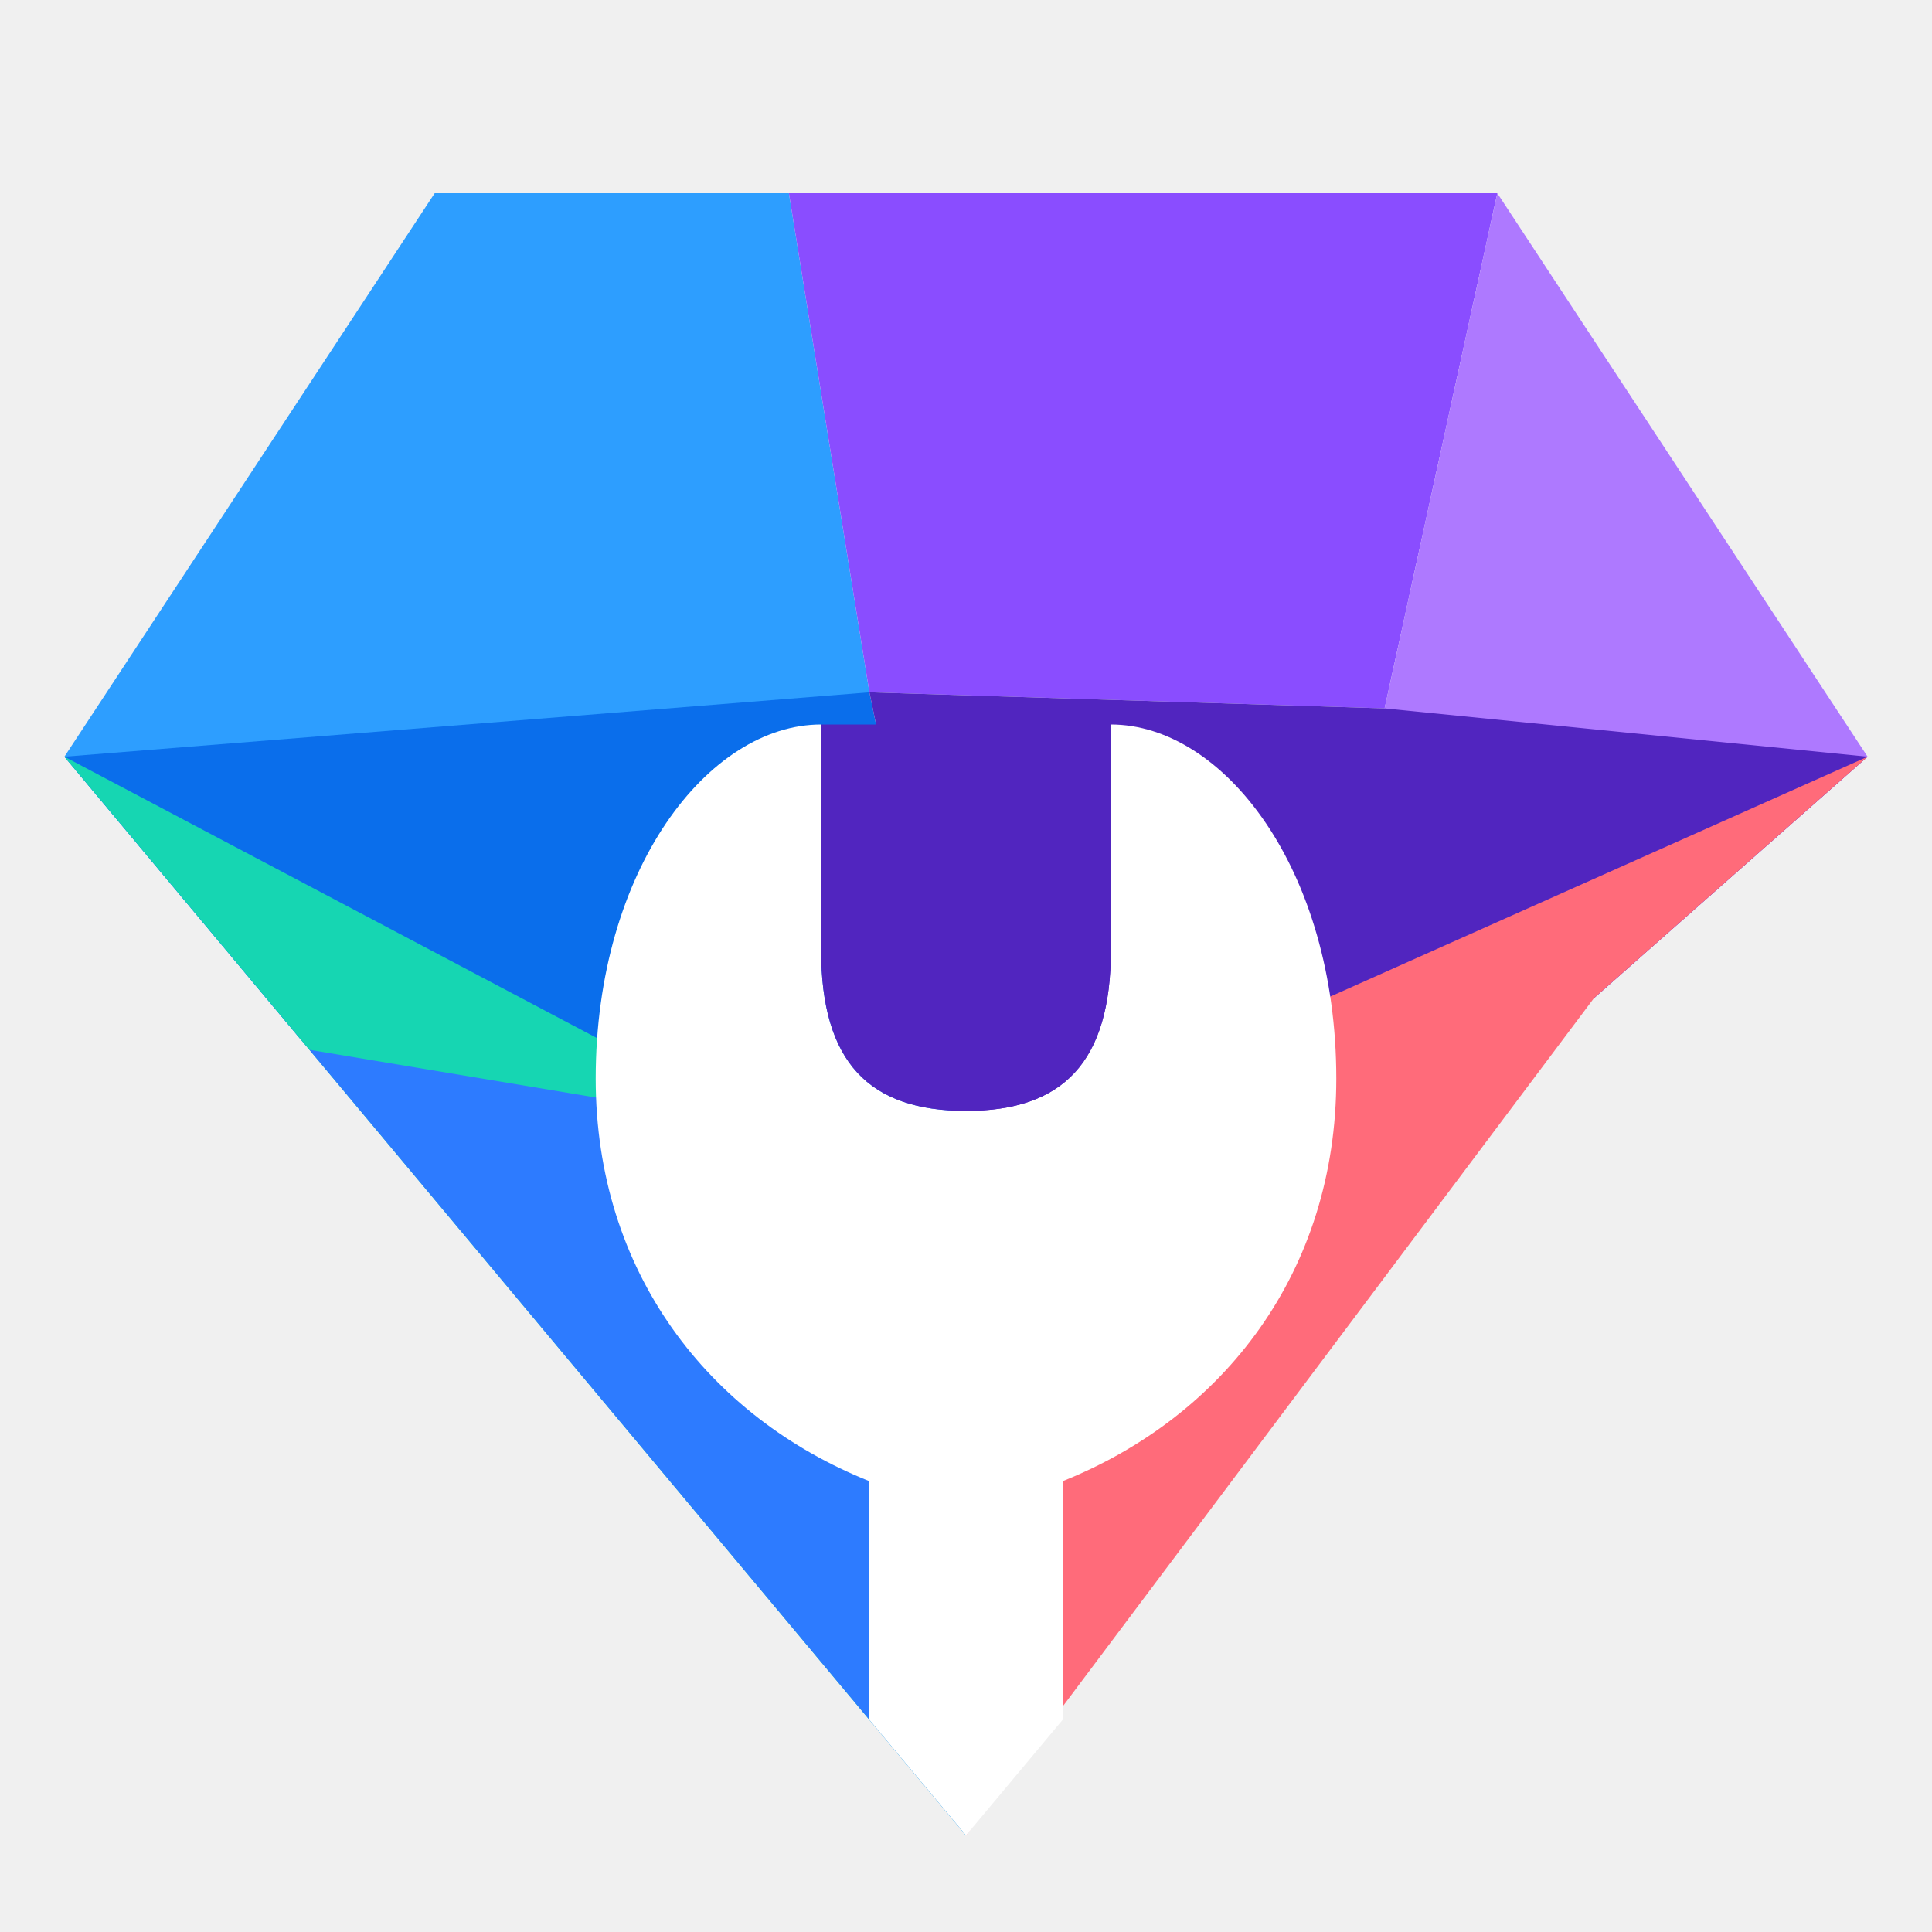
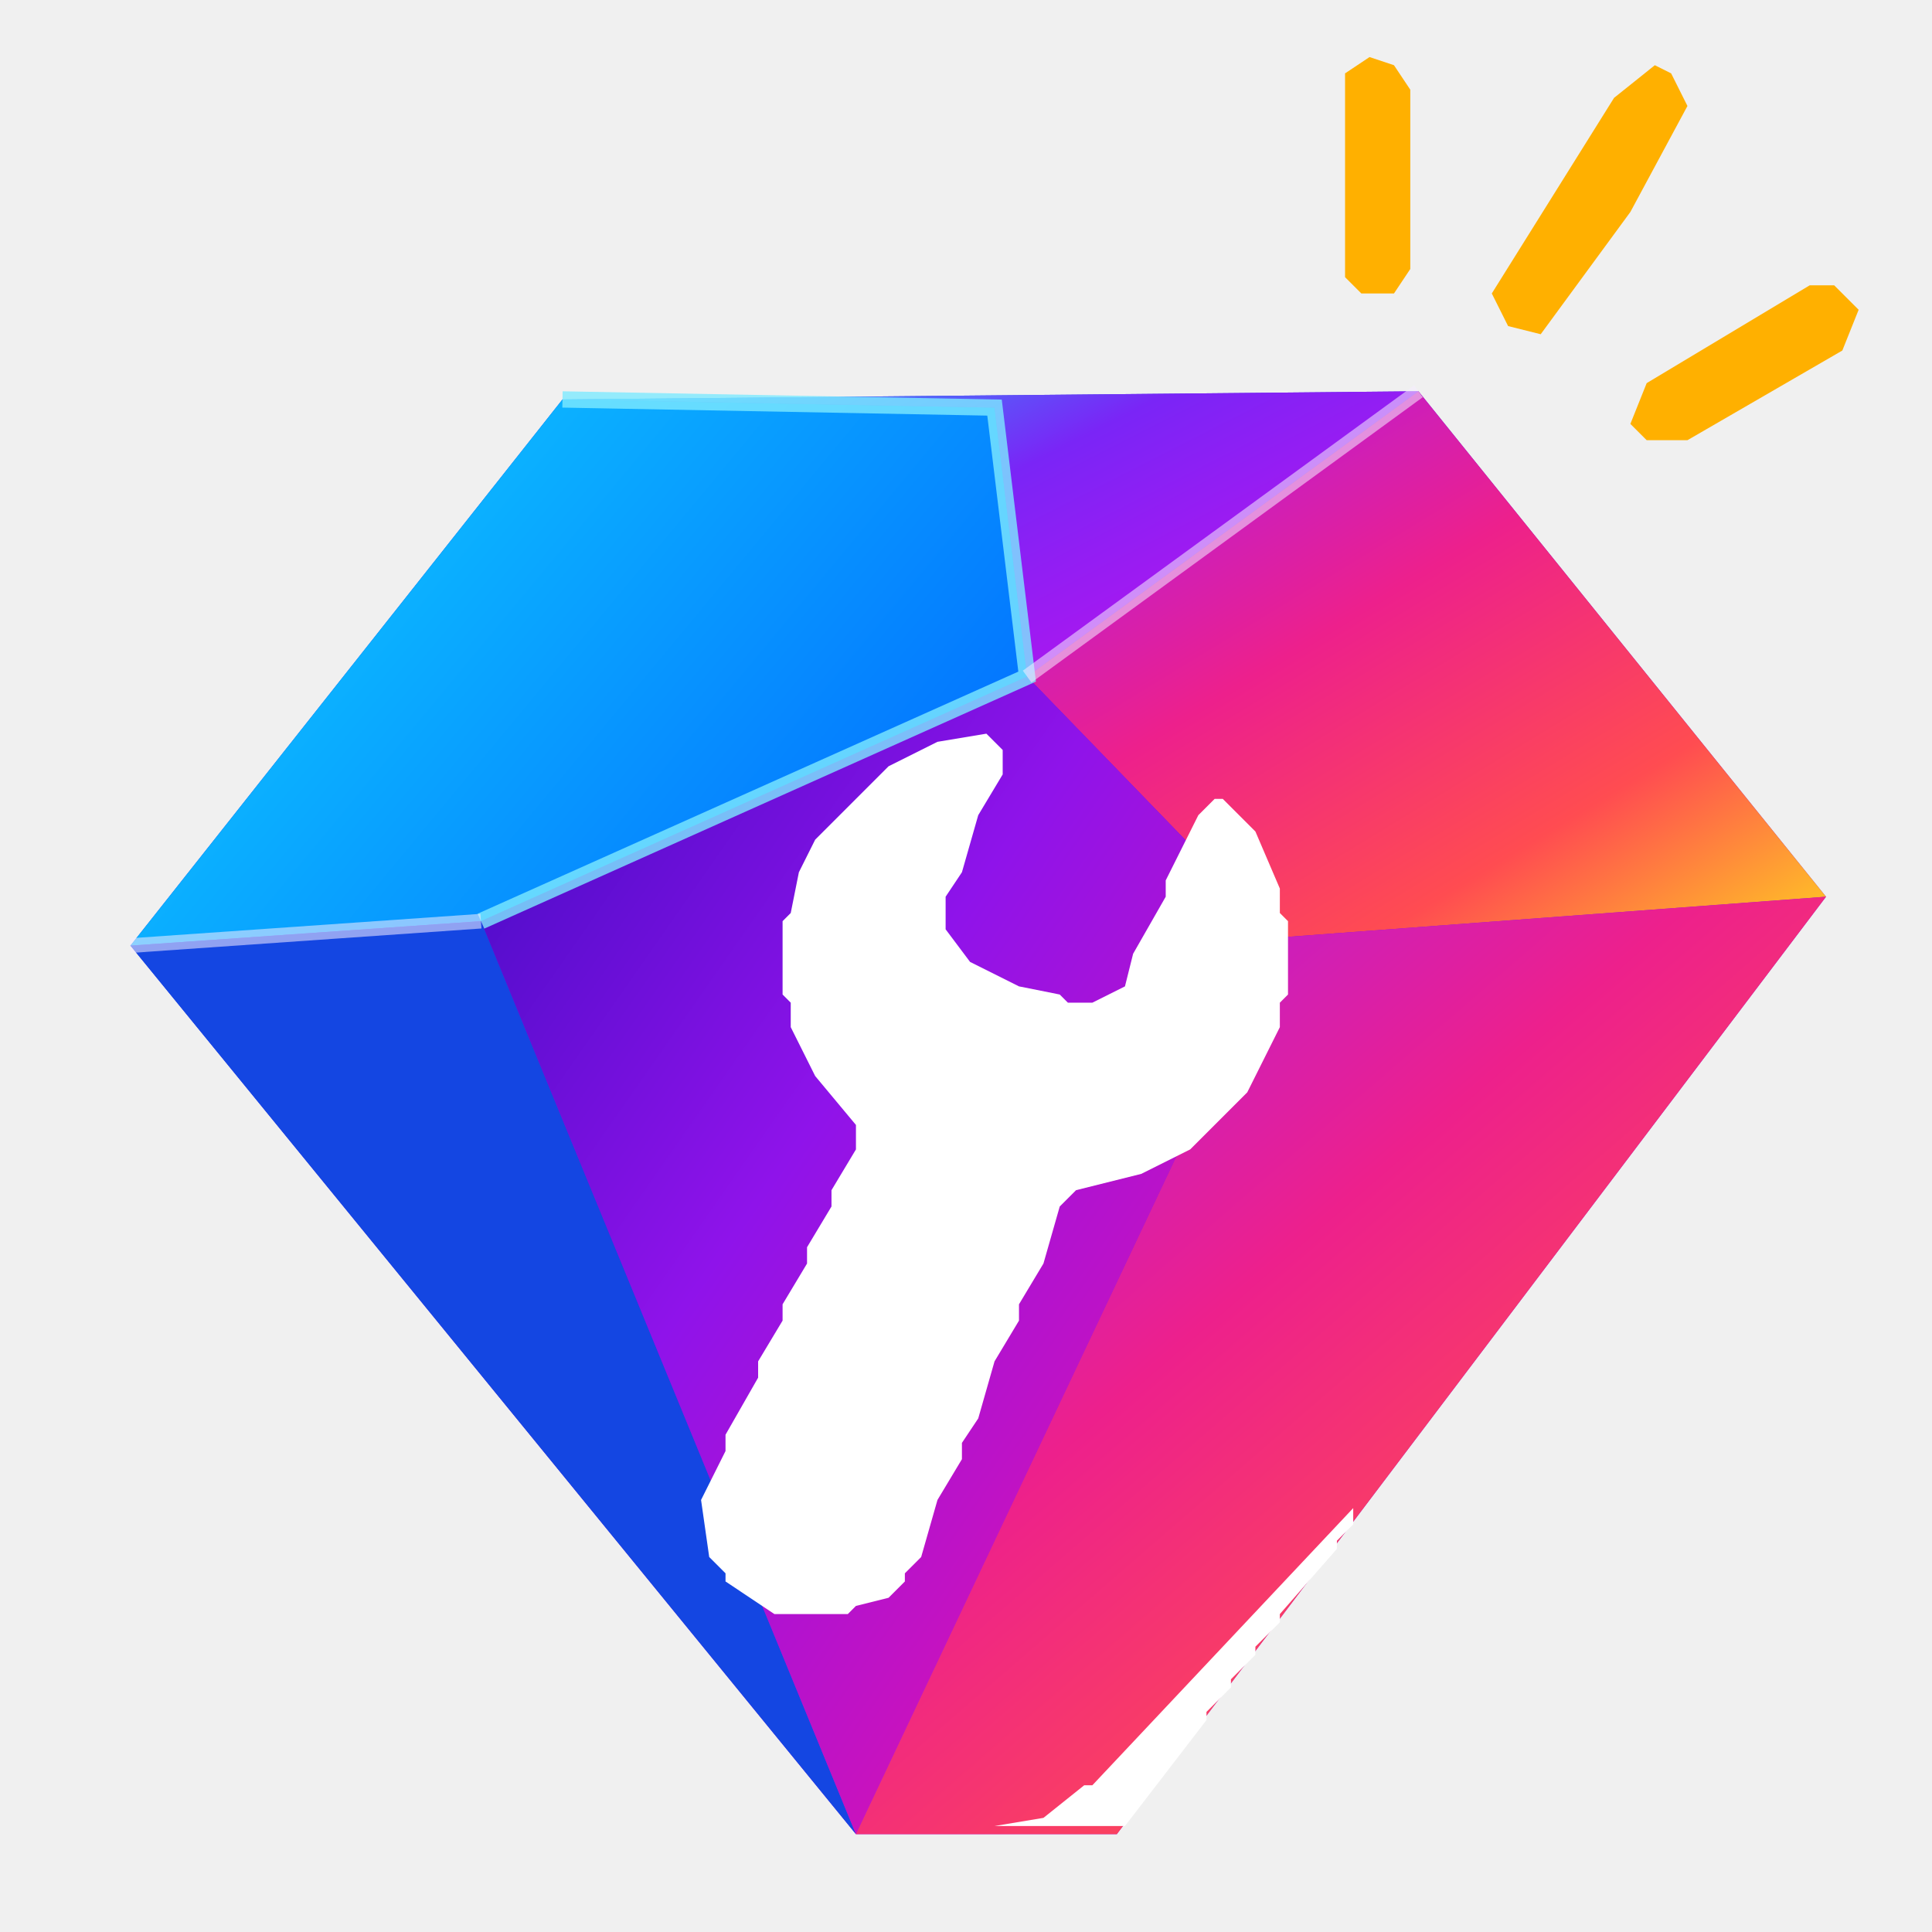
- <svg xmlns="http://www.w3.org/2000/svg" viewBox="0 0 120 120" role="img" aria-labelledby="jemsIconTitle">
+ <svg xmlns="http://www.w3.org/2000/svg" viewBox="0 0 237 237" role="img" aria-labelledby="jemsMarkTitle">
  <defs>
-     <clipPath id="jemsGemClip">
-       <path d="M27 12H93L116 47L60 114L4 47Z" />
-     </clipPath>
+     <linearGradient id="cyan" x1="0" y1=".3" x2="1" y2=".8">
+       <stop stop-color="#0ecaff" />
+       <stop offset="1" stop-color="#026bff" />
+     </linearGradient>
+     <linearGradient id="top" x1="0" y1="0" x2="1" y2=".65">
+       <stop stop-color="#14c9ff" />
+       <stop offset=".5" stop-color="#7a25f6" />
+       <stop offset="1" stop-color="#bb12ee" />
+     </linearGradient>
+     <linearGradient id="hot" x1="0" y1="0" x2=".9" y2="1">
+       <stop stop-color="#a21cf7" />
+       <stop offset=".43" stop-color="#ed208c" />
+       <stop offset=".77" stop-color="#ff4c51" />
+       <stop offset="1" stop-color="#ffb72a" />
+     </linearGradient>
+     <linearGradient id="deep" x1="0" y1="0" x2=".85" y2="1">
+       <stop stop-color="#045bff" />
+       <stop offset=".5" stop-color="#6517db" />
+       <stop offset="1" stop-color="#b722fa" />
+     </linearGradient>
+     <linearGradient id="purple" x1="0" y1="0" x2="1" y2="1">
+       <stop stop-color="#400bc2" />
+       <stop offset=".4" stop-color="#8f13ea" />
+       <stop offset="1" stop-color="#f7119a" />
+     </linearGradient>
  </defs>
-   <g clip-path="url(#jemsGemClip)">
-     <path d="M4 47 27 12 49 12 54 43 18 65Z" fill="#2D9EFF" />
-     <path d="M27 12H93L86 44 54 43 49 12Z" fill="#8A4DFF" />
-     <path d="M93 12 116 47 99 62 86 44Z" fill="#AE79FF" />
-     <path d="M4 47 54 43 60 72 18 65Z" fill="#0A6EEB" />
-     <path d="M54 43 86 44 116 47 99 62 60 72Z" fill="#5125BF" />
-     <path d="M4 47 18 65 60 114 57 75Z" fill="#16D6B2" />
-     <path d="M18 65 60 72 60 114Z" fill="#2D7BFF" />
-     <path d="M116 47 99 62 60 114 60 72Z" fill="#FF6B7A" />
-     <path id="jems-wrench" d="M51 45 C44 45 37 54 37 67 C37 79 44 88 54 92 L54 114 H66 V92 C76 88 83 79 83 67 C83 54 76 45 69 45 V59 C69 66 66 69 60 69 C54 69 51 66 51 59 Z" fill="#FFFFFF" />
-     <path d="M51 45H69V59C69 66 66 69 60 69C54 69 51 66 51 59Z" fill="#5125BF" />
-   </g>
+   <path d="M16 116 69 49 174 48 224 110 137 225 105 225Z" fill="url(#deep)" />
+   <path d="M16 116 69 49 122 50 126 83 59 113Z" fill="url(#cyan)" />
+   <path d="M69 49 174 48 126 83 122 50Z" fill="url(#top)" />
+   <path d="M126 83 174 48 224 110 157 115Z" fill="url(#hot)" />
+   <path d="M16 116 59 113 105 225Z" fill="#1446e2" />
+   <path d="M59 113 126 83 157 115 105 225Z" fill="url(#purple)" />
+   <path d="M157 115 224 110 137 225 105 225Z" fill="url(#hot)" />
+   <path d="M69 49 122 50 126 83 59 113" fill="none" stroke="#7deaff" stroke-opacity=".8" stroke-width="2" />
+   <path d="M126 83 174 48M59 113 16 116" fill="none" stroke="#f6edff" stroke-opacity=".55" stroke-width="1.8" />
+   <path id="jems-wrench" fill="#fff" fill-rule="evenodd" d="M166,185 134,219 133,219 128,223 122,224 138,224 148,211 148,210 151,207 151,206 154,203 154,202 157,199 157,198 164,190 164,189 166,187Z M150,98 149,98 147,100 143,108 143,110 139,117 138,121 134,123 131,123 130,122 125,121 119,118 116,114 116,110 118,107 120,100 123,95 123,92 121,90 115,91 109,94 100,103 98,107 97,112 96,113 96,122 97,123 97,126 100,132 105,138 105,141 102,146 102,148 99,153 99,155 96,160 96,162 93,167 93,169 89,176 89,178 86,184 87,191 89,193 89,194 95,198 104,198 105,197 109,196 111,194 111,193 113,191 115,184 118,179 118,177 120,174 122,167 125,162 125,160 128,155 130,148 132,146 140,144 146,141 153,134 157,126 157,123 158,122 158,113 157,112 157,109 154,102Z" />
+   <path fill="#ffb000" fill-rule="evenodd" d="M228,38 225,35 222,35 202,47 200,52 202,54 207,54 226,43Z M205,9 203,8 198,12 183,36 185,40 189,41 200,26 207,13Z M168,7 165,9 165,34 167,36 171,36 173,33 173,11 171,8Z" />
</svg>
